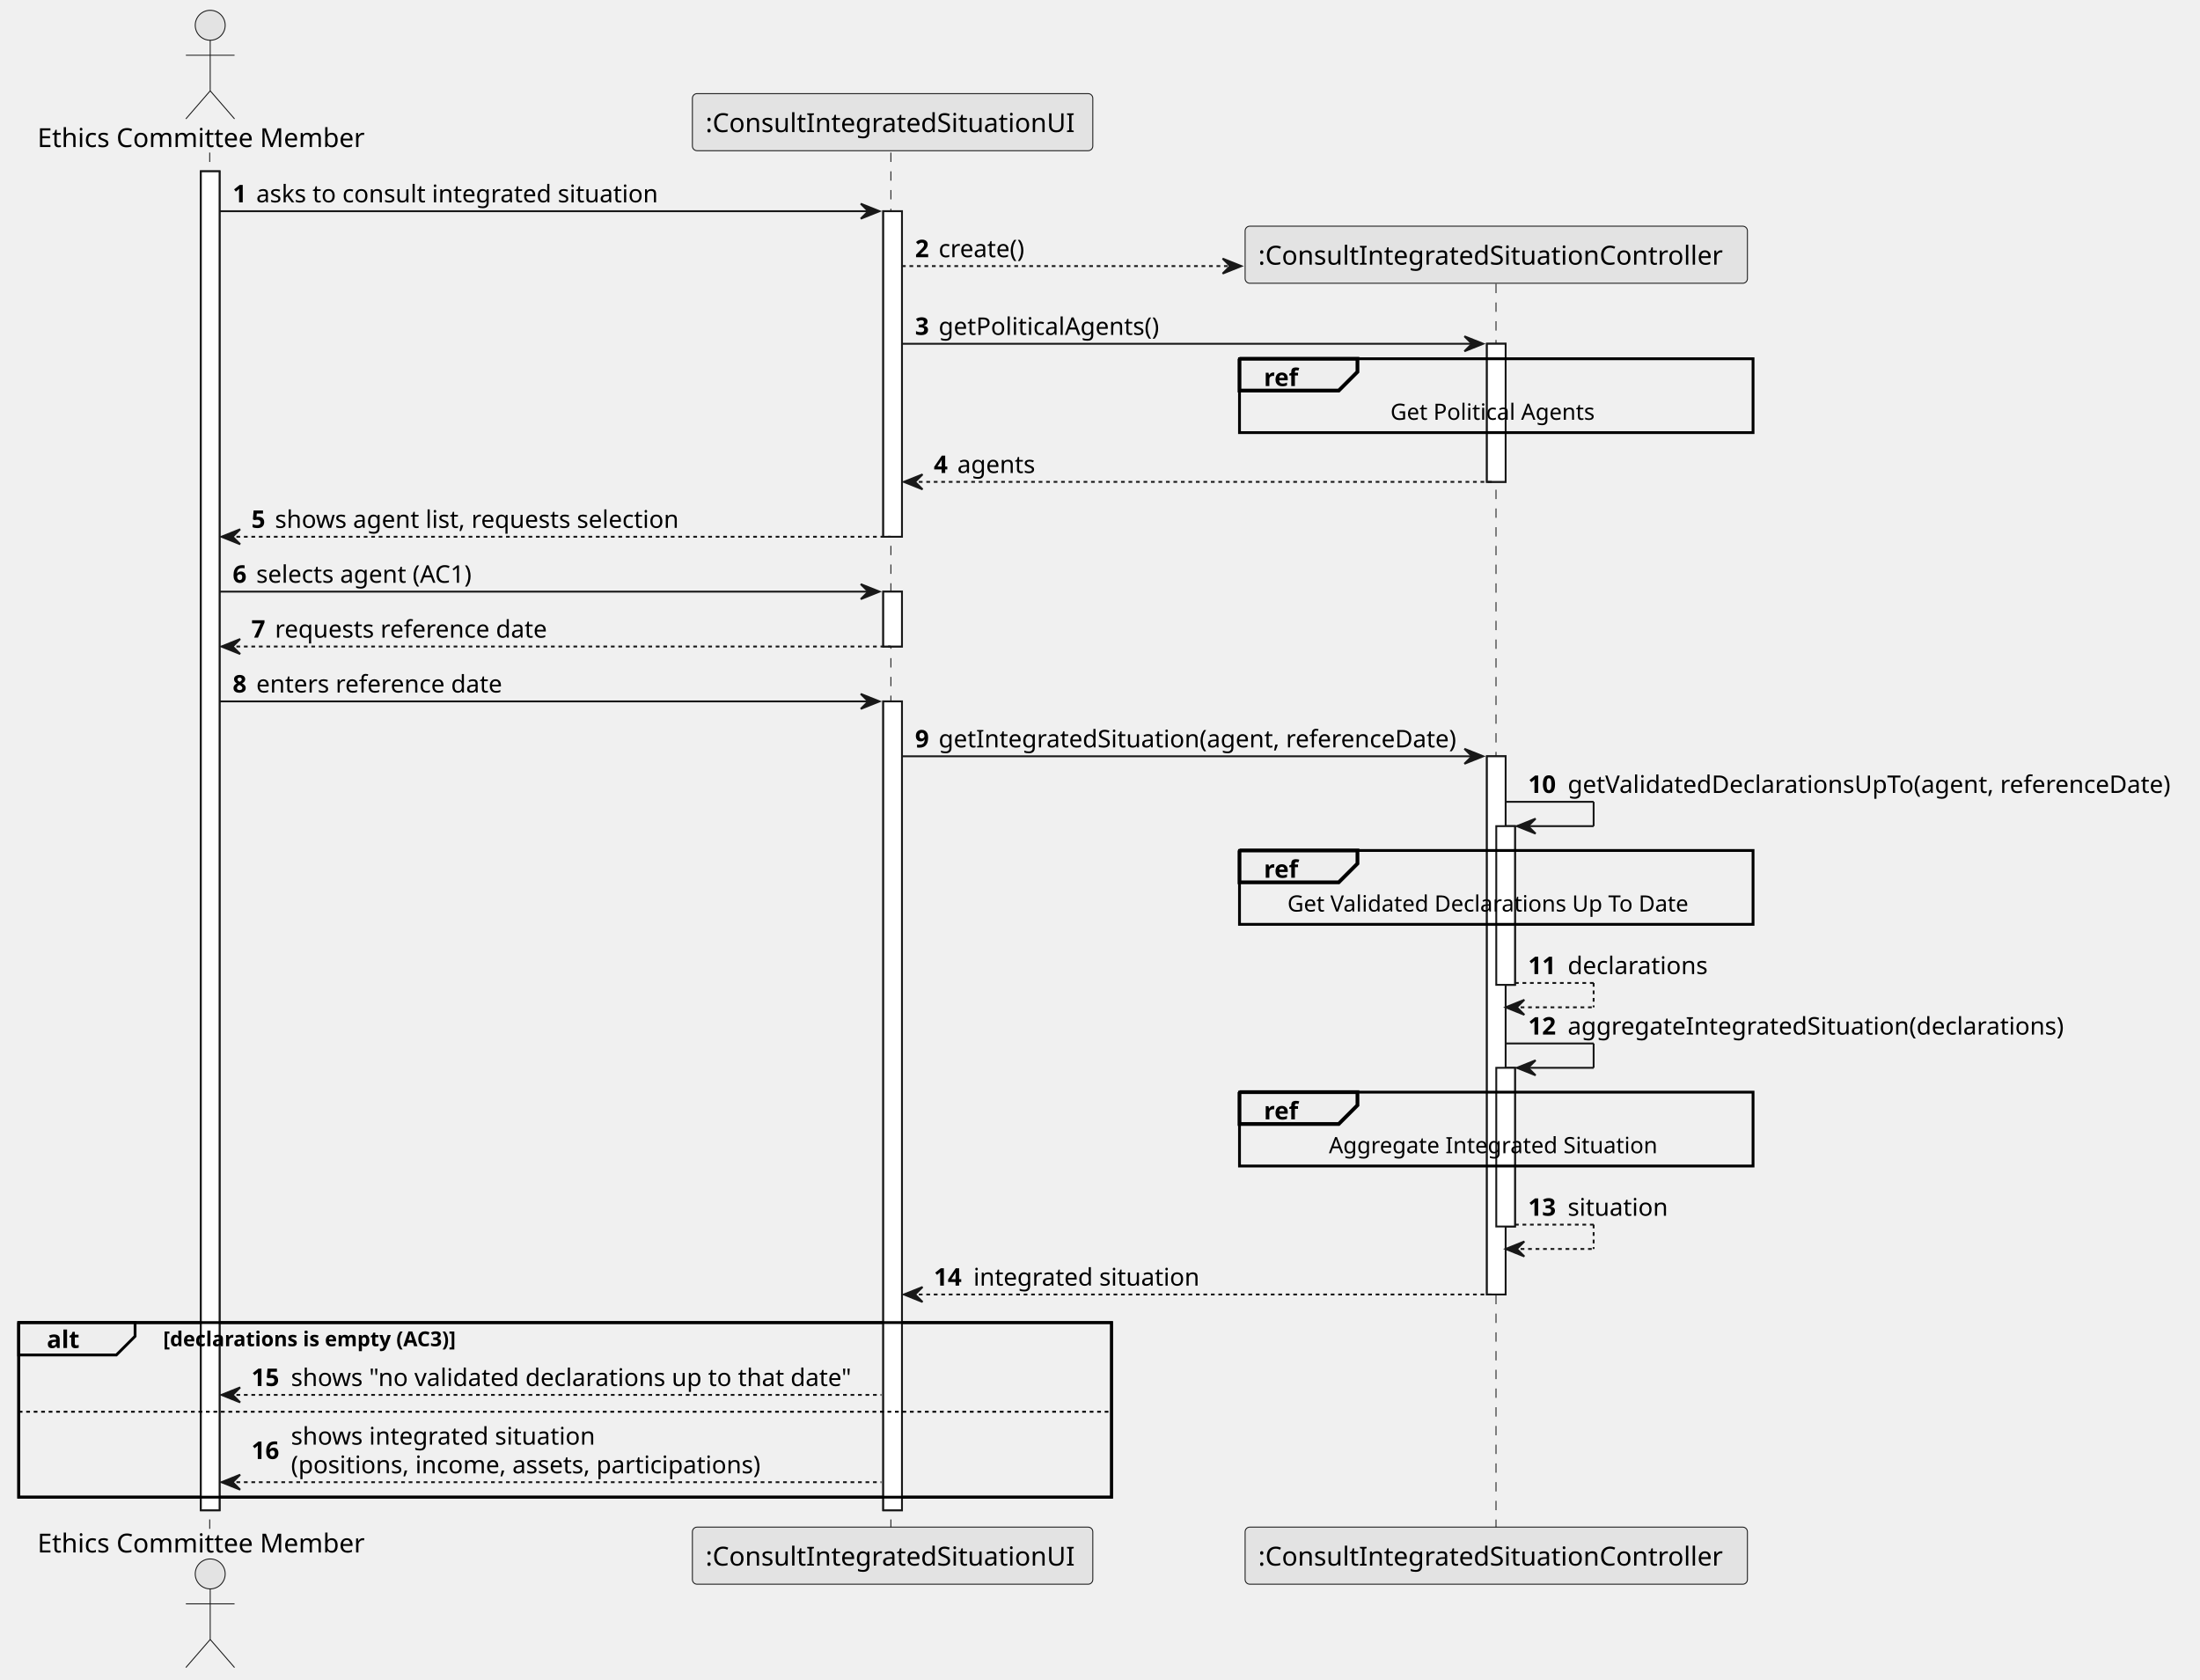
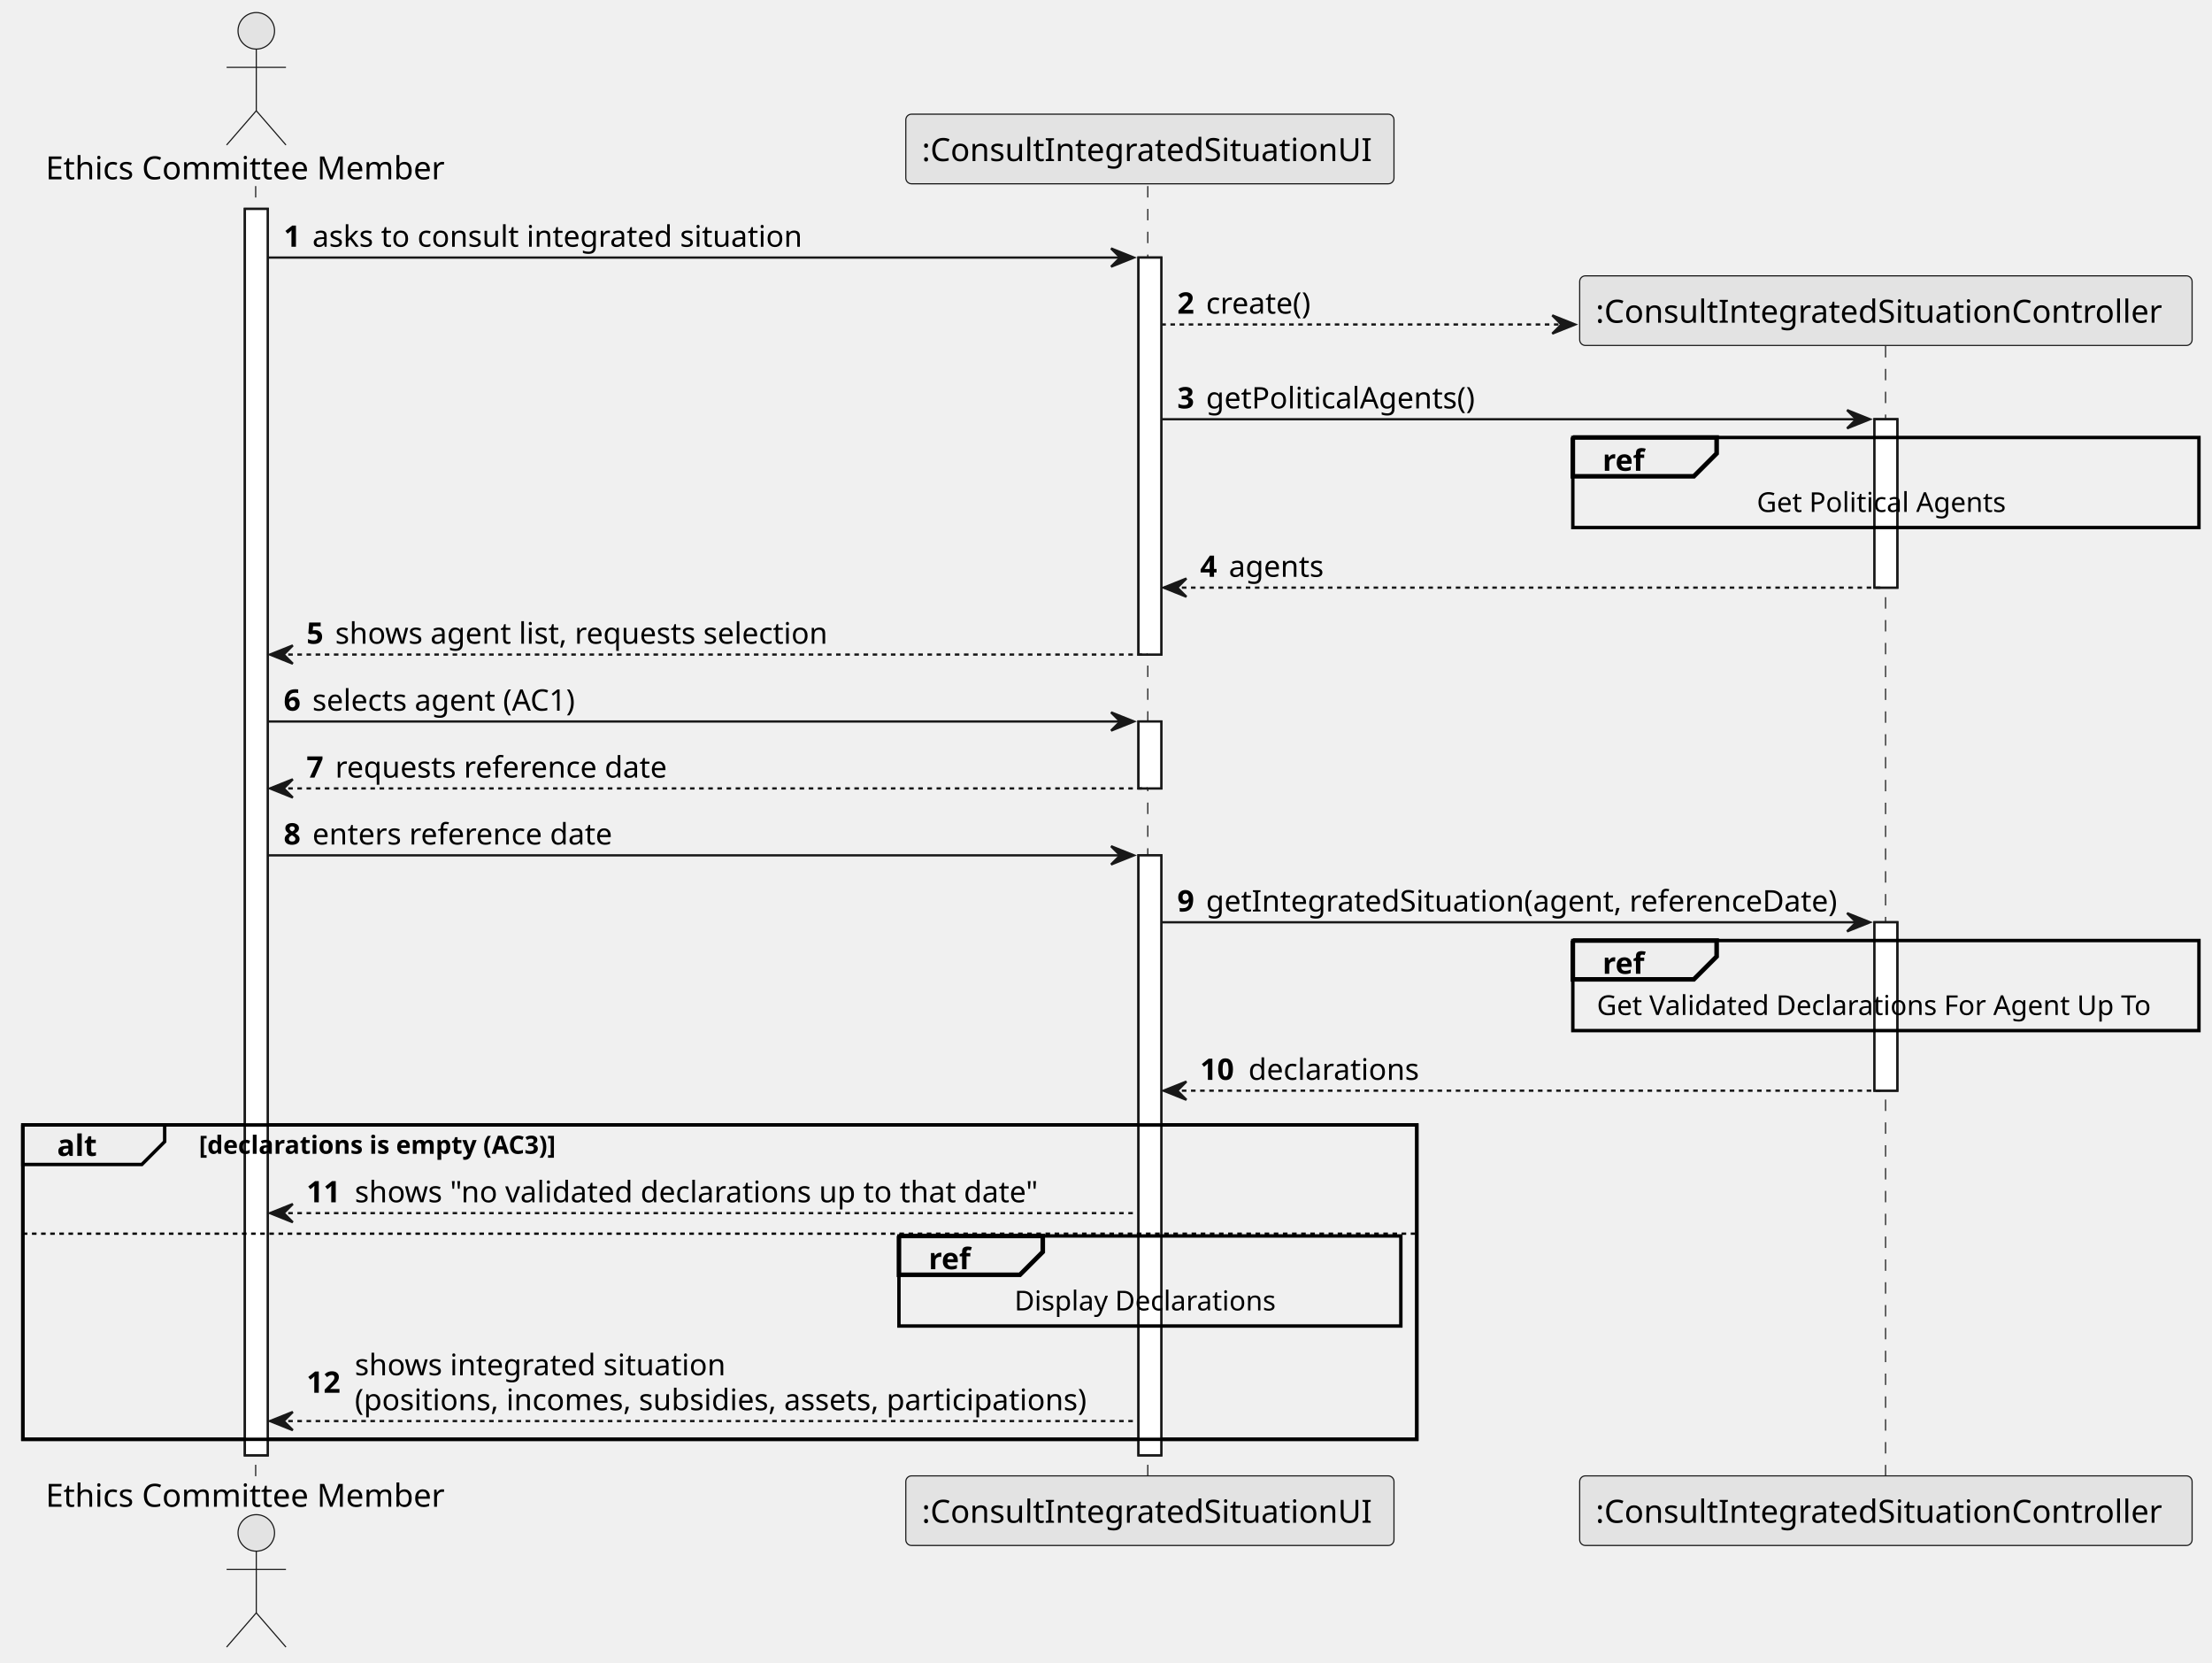
- <svg xmlns="http://www.w3.org/2000/svg" contentStyleType="text/css" data-diagram-type="SEQUENCE" height="897px" preserveAspectRatio="none" style="width:1175px;height:897px;background:#FFFFFF;" version="1.1" viewBox="0 0 1175 897" width="1175px" zoomAndPan="magnify">
+ <svg xmlns="http://www.w3.org/2000/svg" contentStyleType="text/css" data-diagram-type="SEQUENCE" height="728px" preserveAspectRatio="none" style="width:969px;height:728px;background:#FFFFFF;" version="1.1" viewBox="0 0 969 728" width="969px" zoomAndPan="magnify">
  <defs />
  <g>
    <g>
-       <rect fill="#FFFFFF" height="715.098" style="stroke:#181818;stroke-width:1;" width="10" x="107.27" y="91.488" />
+       <rect fill="#FFFFFF" height="545.856" style="stroke:#181818;stroke-width:1;" width="10" x="107.27" y="91.488" />
    </g>
    <g>
-       <rect fill="#FFFFFF" height="173.863" style="stroke:#181818;stroke-width:1;" width="10" x="471.731" y="112.799" />
+       <rect fill="#FFFFFF" height="173.863" style="stroke:#181818;stroke-width:1;" width="10" x="498.727" y="112.799" />
    </g>
    <g>
-       <rect fill="#FFFFFF" height="29.311" style="stroke:#181818;stroke-width:1;" width="10" x="471.731" y="315.973" />
+       <rect fill="#FFFFFF" height="29.311" style="stroke:#181818;stroke-width:1;" width="10" x="498.727" y="315.973" />
    </g>
    <g>
-       <rect fill="#FFFFFF" height="431.992" style="stroke:#181818;stroke-width:1;" width="10" x="471.731" y="374.594" />
+       <rect fill="#FFFFFF" height="262.75" style="stroke:#181818;stroke-width:1;" width="10" x="498.727" y="374.594" />
    </g>
    <g>
-       <rect fill="#FFFFFF" height="73.754" style="stroke:#181818;stroke-width:1;" width="10" x="794.145" y="183.598" />
+       <rect fill="#FFFFFF" height="73.754" style="stroke:#181818;stroke-width:1;" width="10" x="821.142" y="183.598" />
    </g>
    <g>
-       <rect fill="#FFFFFF" height="287.44" style="stroke:#181818;stroke-width:1;" width="10" x="794.145" y="403.904" />
+       <rect fill="#FFFFFF" height="73.754" style="stroke:#181818;stroke-width:1;" width="10" x="821.142" y="403.904" />
    </g>
-     <g>
-       <rect fill="#FFFFFF" height="84.754" style="stroke:#181818;stroke-width:1;" width="10" x="799.145" y="441.215" />
-     </g>
-     <g>
-       <rect fill="#FFFFFF" height="84.754" style="stroke:#181818;stroke-width:1;" width="10" x="799.145" y="570.279" />
-     </g>
-     <rect fill="none" height="93.242" style="stroke:#000000;stroke-width:1.5;" width="583.658" x="10" y="706.344" />
+     <rect fill="none" height="137.685" style="stroke:#000000;stroke-width:1.5;" width="610.655" x="10" y="492.658" />
    <g class="participant-lifeline" data-entity-uid="part1" data-qualified-name="ECM" id="part1-lifeline">
      <g>
-         <rect fill="#000000" fill-opacity="0" height="735.098" width="8" x="108.27" y="81.488" />
-         <line style="stroke:#181818;stroke-width:0.5;stroke-dasharray:5,5;" x1="112" x2="112" y1="81.488" y2="816.586" />
+         <rect fill="#000000" fill-opacity="0" height="565.856" width="8" x="108.27" y="81.488" />
+         <line style="stroke:#181818;stroke-width:0.5;stroke-dasharray:5,5;" x1="112" x2="112" y1="81.488" y2="647.344" />
      </g>
    </g>
    <g class="participant-lifeline" data-entity-uid="part2" data-qualified-name="UI" id="part2-lifeline">
      <g>
-         <rect fill="#000000" fill-opacity="0" height="735.098" width="8" x="472.731" y="81.488" />
-         <line style="stroke:#181818;stroke-width:0.5;stroke-dasharray:5,5;" x1="475.803" x2="475.803" y1="81.488" y2="816.586" />
+         <rect fill="#000000" fill-opacity="0" height="565.856" width="8" x="499.727" y="81.488" />
+         <line style="stroke:#181818;stroke-width:0.5;stroke-dasharray:5,5;" x1="502.799" x2="502.799" y1="81.488" y2="647.344" />
      </g>
    </g>
    <g class="participant-lifeline" data-entity-uid="part3" data-qualified-name="CTRL" id="part3-lifeline">
      <g>
-         <rect fill="#000000" fill-opacity="0" height="665.043" width="8" x="795.145" y="151.543" />
-         <line style="stroke:#181818;stroke-width:0.5;stroke-dasharray:5,5;" x1="799.004" x2="799.004" y1="151.543" y2="816.586" />
+         <rect fill="#000000" fill-opacity="0" height="495.801" width="8" x="822.142" y="151.543" />
+         <line style="stroke:#181818;stroke-width:0.5;stroke-dasharray:5,5;" x1="826" x2="826" y1="151.543" y2="647.344" />
      </g>
    </g>
    <g class="participant participant-head" data-entity-uid="part1" data-qualified-name="ECM" id="part1-head">
      <text fill="#000000" font-family="sans-serif" font-size="14" lengthAdjust="spacing" textLength="178.541" x="20" y="78.535">Ethics Committee Member</text>
      <ellipse cx="112.27" cy="13.5" fill="#E3E3E3" rx="8" ry="8" style="stroke:#181818;stroke-width:0.5;" />
      <path d="M112.27,21.5 L112.27,48.5 M99.27,29.5 L125.27,29.5 M112.27,48.5 L99.27,63.5 M112.27,48.5 L125.27,63.5" fill="none" style="stroke:#181818;stroke-width:0.5;" />
    </g>
    <g class="participant participant-tail" data-entity-uid="part1" data-qualified-name="ECM" id="part1-tail">
-       <text fill="#000000" font-family="sans-serif" font-size="14" lengthAdjust="spacing" textLength="178.541" x="20" y="829.121">Ethics Committee Member</text>
-       <ellipse cx="112.27" cy="840.574" fill="#E3E3E3" rx="8" ry="8" style="stroke:#181818;stroke-width:0.5;" />
-       <path d="M112.27,848.574 L112.27,875.574 M99.27,856.574 L125.27,856.574 M112.27,875.574 L99.27,890.574 M112.27,875.574 L125.27,890.574" fill="none" style="stroke:#181818;stroke-width:0.5;" />
+       <text fill="#000000" font-family="sans-serif" font-size="14" lengthAdjust="spacing" textLength="178.541" x="20" y="659.879">Ethics Committee Member</text>
+       <ellipse cx="112.27" cy="671.332" fill="#E3E3E3" rx="8" ry="8" style="stroke:#181818;stroke-width:0.5;" />
+       <path d="M112.27,679.332 L112.27,706.332 M99.27,687.332 L125.27,687.332 M112.27,706.332 L99.27,721.332 M112.27,706.332 L125.27,721.332" fill="none" style="stroke:#181818;stroke-width:0.5;" />
    </g>
    <g class="participant participant-head" data-entity-uid="part2" data-qualified-name="UI" id="part2-head">
-       <rect fill="#E3E3E3" height="30.488" rx="2.5" ry="2.5" style="stroke:#181818;stroke-width:0.5;" width="213.856" x="369.803" y="50" />
-       <text fill="#000000" font-family="sans-serif" font-size="14" lengthAdjust="spacing" textLength="199.856" x="376.803" y="70.535">:ConsultIntegratedSituationUI</text>
+       <rect fill="#E3E3E3" height="30.488" rx="2.5" ry="2.5" style="stroke:#181818;stroke-width:0.5;" width="213.856" x="396.799" y="50" />
+       <text fill="#000000" font-family="sans-serif" font-size="14" lengthAdjust="spacing" textLength="199.856" x="403.799" y="70.535">:ConsultIntegratedSituationUI</text>
    </g>
    <g class="participant participant-tail" data-entity-uid="part2" data-qualified-name="UI" id="part2-tail">
-       <rect fill="#E3E3E3" height="30.488" rx="2.5" ry="2.5" style="stroke:#181818;stroke-width:0.5;" width="213.856" x="369.803" y="815.586" />
-       <text fill="#000000" font-family="sans-serif" font-size="14" lengthAdjust="spacing" textLength="199.856" x="376.803" y="836.121">:ConsultIntegratedSituationUI</text>
+       <rect fill="#E3E3E3" height="30.488" rx="2.5" ry="2.5" style="stroke:#181818;stroke-width:0.5;" width="213.856" x="396.799" y="646.344" />
+       <text fill="#000000" font-family="sans-serif" font-size="14" lengthAdjust="spacing" textLength="199.856" x="403.799" y="666.879">:ConsultIntegratedSituationUI</text>
    </g>
    <g class="participant participant-tail" data-entity-uid="part3" data-qualified-name="CTRL" id="part3-tail">
-       <rect fill="#E3E3E3" height="30.488" rx="2.5" ry="2.5" style="stroke:#181818;stroke-width:0.5;" width="268.283" x="665.004" y="815.586" />
-       <text fill="#000000" font-family="sans-serif" font-size="14" lengthAdjust="spacing" textLength="254.283" x="672.004" y="836.121">:ConsultIntegratedSituationController</text>
+       <rect fill="#E3E3E3" height="30.488" rx="2.5" ry="2.5" style="stroke:#181818;stroke-width:0.5;" width="268.283" x="692" y="646.344" />
+       <text fill="#000000" font-family="sans-serif" font-size="14" lengthAdjust="spacing" textLength="254.283" x="699" y="666.879">:ConsultIntegratedSituationController</text>
    </g>
    <g>
-       <rect fill="#FFFFFF" height="715.098" style="stroke:#181818;stroke-width:1;" width="10" x="107.27" y="91.488" />
+       <rect fill="#FFFFFF" height="545.856" style="stroke:#181818;stroke-width:1;" width="10" x="107.27" y="91.488" />
    </g>
    <g>
-       <rect fill="#FFFFFF" height="173.863" style="stroke:#181818;stroke-width:1;" width="10" x="471.731" y="112.799" />
+       <rect fill="#FFFFFF" height="173.863" style="stroke:#181818;stroke-width:1;" width="10" x="498.727" y="112.799" />
    </g>
    <g>
-       <rect fill="#FFFFFF" height="29.311" style="stroke:#181818;stroke-width:1;" width="10" x="471.731" y="315.973" />
+       <rect fill="#FFFFFF" height="29.311" style="stroke:#181818;stroke-width:1;" width="10" x="498.727" y="315.973" />
    </g>
    <g>
-       <rect fill="#FFFFFF" height="431.992" style="stroke:#181818;stroke-width:1;" width="10" x="471.731" y="374.594" />
+       <rect fill="#FFFFFF" height="262.75" style="stroke:#181818;stroke-width:1;" width="10" x="498.727" y="374.594" />
    </g>
    <g>
-       <rect fill="#FFFFFF" height="73.754" style="stroke:#181818;stroke-width:1;" width="10" x="794.145" y="183.598" />
+       <rect fill="#FFFFFF" height="73.754" style="stroke:#181818;stroke-width:1;" width="10" x="821.142" y="183.598" />
    </g>
    <g>
-       <rect fill="#FFFFFF" height="287.44" style="stroke:#181818;stroke-width:1;" width="10" x="794.145" y="403.904" />
-     </g>
-     <g>
-       <rect fill="#FFFFFF" height="84.754" style="stroke:#181818;stroke-width:1;" width="10" x="799.145" y="441.215" />
-     </g>
-     <g>
-       <rect fill="#FFFFFF" height="84.754" style="stroke:#181818;stroke-width:1;" width="10" x="799.145" y="570.279" />
+       <rect fill="#FFFFFF" height="73.754" style="stroke:#181818;stroke-width:1;" width="10" x="821.142" y="403.904" />
    </g>
    <g class="message" data-entity-1="part1" data-entity-2="part2" id="msg1">
-       <polygon fill="#181818" points="459.731,108.799,469.731,112.799,459.731,116.799,463.731,112.799" style="stroke:#181818;stroke-width:1;" />
-       <line style="stroke:#181818;stroke-width:1;" x1="117.27" x2="465.731" y1="112.799" y2="112.799" />
+       <polygon fill="#181818" points="486.727,108.799,496.727,112.799,486.727,116.799,490.727,112.799" style="stroke:#181818;stroke-width:1;" />
+       <line style="stroke:#181818;stroke-width:1;" x1="117.27" x2="492.727" y1="112.799" y2="112.799" />
      <text fill="#000000" font-family="sans-serif" font-size="13" font-weight="bold" lengthAdjust="spacing" textLength="8.576" x="124.27" y="108.057">1</text>
      <text fill="#000000" font-family="sans-serif" font-size="13" lengthAdjust="spacing" textLength="223.349" x="136.846" y="108.057">asks to consult integrated situation</text>
    </g>
    <g class="message" data-entity-1="part2" data-entity-2="part3" id="msg2">
-       <polygon fill="#181818" points="653.004,138.109,663.004,142.109,653.004,146.109,657.004,142.109" style="stroke:#181818;stroke-width:1;" />
-       <line style="stroke:#181818;stroke-width:1;stroke-dasharray:2,2;" x1="481.731" x2="659.004" y1="142.109" y2="142.109" />
-       <text fill="#000000" font-family="sans-serif" font-size="13" font-weight="bold" lengthAdjust="spacing" textLength="8.576" x="488.731" y="137.367">2</text>
-       <text fill="#000000" font-family="sans-serif" font-size="13" lengthAdjust="spacing" textLength="46.96" x="501.306" y="137.367">create()</text>
+       <polygon fill="#181818" points="680,138.109,690,142.109,680,146.109,684,142.109" style="stroke:#181818;stroke-width:1;" />
+       <line style="stroke:#181818;stroke-width:1;stroke-dasharray:2,2;" x1="508.727" x2="686" y1="142.109" y2="142.109" />
+       <text fill="#000000" font-family="sans-serif" font-size="13" font-weight="bold" lengthAdjust="spacing" textLength="8.576" x="515.727" y="137.367">2</text>
+       <text fill="#000000" font-family="sans-serif" font-size="13" lengthAdjust="spacing" textLength="46.96" x="528.303" y="137.367">create()</text>
    </g>
-     <rect fill="#E3E3E3" height="30.488" rx="2.5" ry="2.5" style="stroke:#181818;stroke-width:0.5;" width="268.283" x="665.004" y="120.799" />
-     <text fill="#000000" font-family="sans-serif" font-size="14" lengthAdjust="spacing" textLength="254.283" x="672.004" y="141.334">:ConsultIntegratedSituationController</text>
+     <rect fill="#E3E3E3" height="30.488" rx="2.5" ry="2.5" style="stroke:#181818;stroke-width:0.5;" width="268.283" x="692" y="120.799" />
+     <text fill="#000000" font-family="sans-serif" font-size="14" lengthAdjust="spacing" textLength="254.283" x="699" y="141.334">:ConsultIntegratedSituationController</text>
    <g class="message" data-entity-1="part2" data-entity-2="part3" id="msg4">
-       <polygon fill="#181818" points="782.145,179.598,792.145,183.598,782.145,187.598,786.145,183.598" style="stroke:#181818;stroke-width:1;" />
-       <line style="stroke:#181818;stroke-width:1;" x1="481.731" x2="788.145" y1="183.598" y2="183.598" />
-       <text fill="#000000" font-family="sans-serif" font-size="13" font-weight="bold" lengthAdjust="spacing" textLength="8.576" x="488.731" y="178.856">3</text>
-       <text fill="#000000" font-family="sans-serif" font-size="13" lengthAdjust="spacing" textLength="121.443" x="501.306" y="178.856">getPoliticalAgents()</text>
+       <polygon fill="#181818" points="809.142,179.598,819.142,183.598,809.142,187.598,813.142,183.598" style="stroke:#181818;stroke-width:1;" />
+       <line style="stroke:#181818;stroke-width:1;" x1="508.727" x2="815.142" y1="183.598" y2="183.598" />
+       <text fill="#000000" font-family="sans-serif" font-size="13" font-weight="bold" lengthAdjust="spacing" textLength="8.576" x="515.727" y="178.856">3</text>
+       <text fill="#000000" font-family="sans-serif" font-size="13" lengthAdjust="spacing" textLength="121.443" x="528.303" y="178.856">getPoliticalAgents()</text>
    </g>
-     <rect fill="none" height="39.443" style="stroke:#000000;stroke-width:1.5;" width="274.283" x="662.004" y="191.598" />
-     <path d="M662.004,191.598 L725.004,191.598 L725.004,198.598 L715.004,208.598 L662.004,208.598 L662.004,191.598" fill="#EEEEEE" style="stroke:#000000;stroke-width:2;" />
-     <text fill="#000000" font-family="sans-serif" font-size="13" font-weight="bold" lengthAdjust="spacing" textLength="18.916" x="675.004" y="206.166">ref</text>
-     <text fill="#000000" font-family="sans-serif" font-size="12" lengthAdjust="spacing" textLength="113.08" x="742.606" y="224.199">Get Political Agents</text>
+     <rect fill="none" height="39.443" style="stroke:#000000;stroke-width:1.5;" width="274.283" x="689" y="191.598" />
+     <path d="M689,191.598 L752,191.598 L752,198.598 L742,208.598 L689,208.598 L689,191.598" fill="#EEEEEE" style="stroke:#000000;stroke-width:2;" />
+     <text fill="#000000" font-family="sans-serif" font-size="13" font-weight="bold" lengthAdjust="spacing" textLength="18.916" x="702" y="206.166">ref</text>
+     <text fill="#000000" font-family="sans-serif" font-size="12" lengthAdjust="spacing" textLength="113.08" x="769.602" y="224.199">Get Political Agents</text>
    <g class="message" data-entity-1="part3" data-entity-2="part2" id="msg5">
-       <polygon fill="#181818" points="492.731,253.352,482.731,257.352,492.731,261.352,488.731,257.352" style="stroke:#181818;stroke-width:1;" />
-       <line style="stroke:#181818;stroke-width:1;stroke-dasharray:2,2;" x1="486.731" x2="798.145" y1="257.352" y2="257.352" />
-       <text fill="#000000" font-family="sans-serif" font-size="13" font-weight="bold" lengthAdjust="spacing" textLength="8.576" x="498.731" y="252.609">4</text>
-       <text fill="#000000" font-family="sans-serif" font-size="13" lengthAdjust="spacing" textLength="42.085" x="511.306" y="252.609">agents</text>
+       <polygon fill="#181818" points="519.727,253.352,509.727,257.352,519.727,261.352,515.727,257.352" style="stroke:#181818;stroke-width:1;" />
+       <line style="stroke:#181818;stroke-width:1;stroke-dasharray:2,2;" x1="513.727" x2="825.142" y1="257.352" y2="257.352" />
+       <text fill="#000000" font-family="sans-serif" font-size="13" font-weight="bold" lengthAdjust="spacing" textLength="8.576" x="525.727" y="252.609">4</text>
+       <text fill="#000000" font-family="sans-serif" font-size="13" lengthAdjust="spacing" textLength="42.085" x="538.303" y="252.609">agents</text>
    </g>
    <g class="message" data-entity-1="part2" data-entity-2="part1" id="msg6">
      <polygon fill="#181818" points="128.27,282.662,118.27,286.662,128.27,290.662,124.27,286.662" style="stroke:#181818;stroke-width:1;" />
-       <line style="stroke:#181818;stroke-width:1;stroke-dasharray:2,2;" x1="122.27" x2="475.731" y1="286.662" y2="286.662" />
+       <line style="stroke:#181818;stroke-width:1;stroke-dasharray:2,2;" x1="122.27" x2="502.727" y1="286.662" y2="286.662" />
      <text fill="#000000" font-family="sans-serif" font-size="13" font-weight="bold" lengthAdjust="spacing" textLength="8.576" x="134.27" y="281.92">5</text>
      <text fill="#000000" font-family="sans-serif" font-size="13" lengthAdjust="spacing" textLength="224.726" x="146.846" y="281.92">shows agent list, requests selection</text>
    </g>
    <g class="message" data-entity-1="part1" data-entity-2="part2" id="msg7">
-       <polygon fill="#181818" points="459.731,311.973,469.731,315.973,459.731,319.973,463.731,315.973" style="stroke:#181818;stroke-width:1;" />
-       <line style="stroke:#181818;stroke-width:1;" x1="117.27" x2="465.731" y1="315.973" y2="315.973" />
+       <polygon fill="#181818" points="486.727,311.973,496.727,315.973,486.727,319.973,490.727,315.973" style="stroke:#181818;stroke-width:1;" />
+       <line style="stroke:#181818;stroke-width:1;" x1="117.27" x2="492.727" y1="315.973" y2="315.973" />
      <text fill="#000000" font-family="sans-serif" font-size="13" font-weight="bold" lengthAdjust="spacing" textLength="8.576" x="124.27" y="311.231">6</text>
      <text fill="#000000" font-family="sans-serif" font-size="13" lengthAdjust="spacing" textLength="121.342" x="136.846" y="311.231">selects agent (AC1)</text>
    </g>
    <g class="message" data-entity-1="part2" data-entity-2="part1" id="msg8">
      <polygon fill="#181818" points="128.27,341.283,118.27,345.283,128.27,349.283,124.27,345.283" style="stroke:#181818;stroke-width:1;" />
-       <line style="stroke:#181818;stroke-width:1;stroke-dasharray:2,2;" x1="122.27" x2="475.731" y1="345.283" y2="345.283" />
+       <line style="stroke:#181818;stroke-width:1;stroke-dasharray:2,2;" x1="122.27" x2="502.727" y1="345.283" y2="345.283" />
      <text fill="#000000" font-family="sans-serif" font-size="13" font-weight="bold" lengthAdjust="spacing" textLength="8.576" x="134.27" y="340.541">7</text>
      <text fill="#000000" font-family="sans-serif" font-size="13" lengthAdjust="spacing" textLength="148.98" x="146.846" y="340.541">requests reference date</text>
    </g>
    <g class="message" data-entity-1="part1" data-entity-2="part2" id="msg9">
-       <polygon fill="#181818" points="459.731,370.594,469.731,374.594,459.731,378.594,463.731,374.594" style="stroke:#181818;stroke-width:1;" />
-       <line style="stroke:#181818;stroke-width:1;" x1="117.27" x2="465.731" y1="374.594" y2="374.594" />
+       <polygon fill="#181818" points="486.727,370.594,496.727,374.594,486.727,378.594,490.727,374.594" style="stroke:#181818;stroke-width:1;" />
+       <line style="stroke:#181818;stroke-width:1;" x1="117.27" x2="492.727" y1="374.594" y2="374.594" />
      <text fill="#000000" font-family="sans-serif" font-size="13" font-weight="bold" lengthAdjust="spacing" textLength="8.576" x="124.27" y="369.852">8</text>
      <text fill="#000000" font-family="sans-serif" font-size="13" lengthAdjust="spacing" textLength="134.17" x="136.846" y="369.852">enters reference date</text>
    </g>
    <g class="message" data-entity-1="part2" data-entity-2="part3" id="msg10">
-       <polygon fill="#181818" points="782.145,399.904,792.145,403.904,782.145,407.904,786.145,403.904" style="stroke:#181818;stroke-width:1;" />
-       <line style="stroke:#181818;stroke-width:1;" x1="481.731" x2="788.145" y1="403.904" y2="403.904" />
-       <text fill="#000000" font-family="sans-serif" font-size="13" font-weight="bold" lengthAdjust="spacing" textLength="8.576" x="488.731" y="399.162">9</text>
-       <text fill="#000000" font-family="sans-serif" font-size="13" lengthAdjust="spacing" textLength="280.839" x="501.306" y="399.162">getIntegratedSituation(agent, referenceDate)</text>
+       <polygon fill="#181818" points="809.142,399.904,819.142,403.904,809.142,407.904,813.142,403.904" style="stroke:#181818;stroke-width:1;" />
+       <line style="stroke:#181818;stroke-width:1;" x1="508.727" x2="815.142" y1="403.904" y2="403.904" />
+       <text fill="#000000" font-family="sans-serif" font-size="13" font-weight="bold" lengthAdjust="spacing" textLength="8.576" x="515.727" y="399.162">9</text>
+       <text fill="#000000" font-family="sans-serif" font-size="13" lengthAdjust="spacing" textLength="280.839" x="528.303" y="399.162">getIntegratedSituation(agent, referenceDate)</text>
    </g>
-     <g class="message" data-entity-1="part3" data-entity-2="part3" id="msg11">
-       <line style="stroke:#181818;stroke-width:1;" x1="804.145" x2="851.145" y1="428.215" y2="428.215" />
-       <line style="stroke:#181818;stroke-width:1;" x1="851.145" x2="851.145" y1="428.215" y2="441.215" />
-       <line style="stroke:#181818;stroke-width:1;" x1="810.145" x2="851.145" y1="441.215" y2="441.215" />
-       <polygon fill="#181818" points="820.145,437.215,810.145,441.215,820.145,445.215,816.145,441.215" style="stroke:#181818;stroke-width:1;" />
-       <text fill="#000000" font-family="sans-serif" font-size="13" font-weight="bold" lengthAdjust="spacing" textLength="17.151" x="816.145" y="423.473">10</text>
-       <text fill="#000000" font-family="sans-serif" font-size="13" lengthAdjust="spacing" textLength="331.1" x="837.297" y="423.473">getValidatedDeclarationsUpTo(agent, referenceDate)</text>
+     <rect fill="none" height="39.443" style="stroke:#000000;stroke-width:1.5;" width="274.283" x="689" y="411.904" />
+     <path d="M689,411.904 L752,411.904 L752,418.904 L742,428.904 L689,428.904 L689,411.904" fill="#EEEEEE" style="stroke:#000000;stroke-width:2;" />
+     <text fill="#000000" font-family="sans-serif" font-size="13" font-weight="bold" lengthAdjust="spacing" textLength="18.916" x="702" y="426.473">ref</text>
+     <text fill="#000000" font-family="sans-serif" font-size="12" lengthAdjust="spacing" textLength="253.213" x="699.536" y="444.506">Get Validated Declarations For Agent Up To</text>
+     <g class="message" data-entity-1="part3" data-entity-2="part2" id="msg11">
+       <polygon fill="#181818" points="519.727,473.658,509.727,477.658,519.727,481.658,515.727,477.658" style="stroke:#181818;stroke-width:1;" />
+       <line style="stroke:#181818;stroke-width:1;stroke-dasharray:2,2;" x1="513.727" x2="825.142" y1="477.658" y2="477.658" />
+       <text fill="#000000" font-family="sans-serif" font-size="13" font-weight="bold" lengthAdjust="spacing" textLength="17.151" x="525.727" y="472.916">10</text>
+       <text fill="#000000" font-family="sans-serif" font-size="13" lengthAdjust="spacing" textLength="76.819" x="546.878" y="472.916">declarations</text>
    </g>
-     <rect fill="none" height="39.443" style="stroke:#000000;stroke-width:1.5;" width="274.283" x="662.004" y="454.215" />
-     <path d="M662.004,454.215 L725.004,454.215 L725.004,461.215 L715.004,471.215 L662.004,471.215 L662.004,454.215" fill="#EEEEEE" style="stroke:#000000;stroke-width:2;" />
-     <text fill="#000000" font-family="sans-serif" font-size="13" font-weight="bold" lengthAdjust="spacing" textLength="18.916" x="675.004" y="468.783">ref</text>
-     <text fill="#000000" font-family="sans-serif" font-size="12" lengthAdjust="spacing" textLength="223.107" x="687.592" y="486.816">Get Validated Declarations Up To Date</text>
-     <g class="message" data-entity-1="part3" data-entity-2="part3" id="msg12">
-       <line style="stroke:#181818;stroke-width:1;stroke-dasharray:2,2;" x1="809.145" x2="851.145" y1="524.969" y2="524.969" />
-       <line style="stroke:#181818;stroke-width:1;stroke-dasharray:2,2;" x1="851.145" x2="851.145" y1="524.969" y2="537.969" />
-       <line style="stroke:#181818;stroke-width:1;stroke-dasharray:2,2;" x1="804.145" x2="851.145" y1="537.969" y2="537.969" />
-       <polygon fill="#181818" points="814.145,533.969,804.145,537.969,814.145,541.969,810.145,537.969" style="stroke:#181818;stroke-width:1;" />
-       <text fill="#000000" font-family="sans-serif" font-size="13" font-weight="bold" lengthAdjust="spacing" textLength="17.151" x="816.145" y="520.227">11</text>
-       <text fill="#000000" font-family="sans-serif" font-size="13" lengthAdjust="spacing" textLength="76.819" x="837.297" y="520.227">declarations</text>
+     <path d="M10,492.658 L72.139,492.658 L72.139,499.969 L62.139,509.969 L10,509.969 L10,492.658" fill="#EEEEEE" style="stroke:#000000;stroke-width:1.5;" />
+     <rect fill="none" height="137.685" style="stroke:#000000;stroke-width:1.5;" width="610.655" x="10" y="492.658" />
+     <text fill="#000000" font-family="sans-serif" font-size="13" font-weight="bold" lengthAdjust="spacing" textLength="17.139" x="25" y="506.227">alt</text>
+     <text fill="#000000" font-family="sans-serif" font-size="11" font-weight="bold" lengthAdjust="spacing" textLength="165.048" x="87.139" y="505.293">[declarations is empty (AC3)]</text>
+     <g class="message" data-entity-1="part2" data-entity-2="part1" id="msg12">
+       <polygon fill="#181818" points="128.27,527.279,118.27,531.279,128.27,535.279,124.27,531.279" style="stroke:#181818;stroke-width:1;" />
+       <line style="stroke:#181818;stroke-width:1;stroke-dasharray:2,2;" x1="122.27" x2="497.727" y1="531.279" y2="531.279" />
+       <text fill="#000000" font-family="sans-serif" font-size="13" font-weight="bold" lengthAdjust="spacing" textLength="17.151" x="134.27" y="526.537">11</text>
+       <text fill="#000000" font-family="sans-serif" font-size="13" lengthAdjust="spacing" textLength="309.309" x="155.422" y="526.537">shows "no validated declarations up to that date"</text>
    </g>
-     <g class="message" data-entity-1="part3" data-entity-2="part3" id="msg13">
-       <line style="stroke:#181818;stroke-width:1;" x1="804.145" x2="851.145" y1="557.279" y2="557.279" />
-       <line style="stroke:#181818;stroke-width:1;" x1="851.145" x2="851.145" y1="557.279" y2="570.279" />
-       <line style="stroke:#181818;stroke-width:1;" x1="810.145" x2="851.145" y1="570.279" y2="570.279" />
-       <polygon fill="#181818" points="820.145,566.279,810.145,570.279,820.145,574.279,816.145,570.279" style="stroke:#181818;stroke-width:1;" />
-       <text fill="#000000" font-family="sans-serif" font-size="13" font-weight="bold" lengthAdjust="spacing" textLength="17.151" x="816.145" y="552.537">12</text>
-       <text fill="#000000" font-family="sans-serif" font-size="13" lengthAdjust="spacing" textLength="268.969" x="837.297" y="552.537">aggregateIntegratedSituation(declarations)</text>
-     </g>
-     <rect fill="none" height="39.443" style="stroke:#000000;stroke-width:1.5;" width="274.283" x="662.004" y="583.279" />
-     <path d="M662.004,583.279 L725.004,583.279 L725.004,590.279 L715.004,600.279 L662.004,600.279 L662.004,583.279" fill="#EEEEEE" style="stroke:#000000;stroke-width:2;" />
-     <text fill="#000000" font-family="sans-serif" font-size="13" font-weight="bold" lengthAdjust="spacing" textLength="18.916" x="675.004" y="597.848">ref</text>
-     <text fill="#000000" font-family="sans-serif" font-size="12" lengthAdjust="spacing" textLength="178.81" x="709.74" y="615.881">Aggregate Integrated Situation</text>
-     <g class="message" data-entity-1="part3" data-entity-2="part3" id="msg14">
-       <line style="stroke:#181818;stroke-width:1;stroke-dasharray:2,2;" x1="809.145" x2="851.145" y1="654.033" y2="654.033" />
-       <line style="stroke:#181818;stroke-width:1;stroke-dasharray:2,2;" x1="851.145" x2="851.145" y1="654.033" y2="667.033" />
-       <line style="stroke:#181818;stroke-width:1;stroke-dasharray:2,2;" x1="804.145" x2="851.145" y1="667.033" y2="667.033" />
-       <polygon fill="#181818" points="814.145,663.033,804.145,667.033,814.145,671.033,810.145,667.033" style="stroke:#181818;stroke-width:1;" />
-       <text fill="#000000" font-family="sans-serif" font-size="13" font-weight="bold" lengthAdjust="spacing" textLength="17.151" x="816.145" y="649.291">13</text>
-       <text fill="#000000" font-family="sans-serif" font-size="13" lengthAdjust="spacing" textLength="55.167" x="837.297" y="649.291">situation</text>
-     </g>
-     <g class="message" data-entity-1="part3" data-entity-2="part2" id="msg15">
-       <polygon fill="#181818" points="492.731,687.344,482.731,691.344,492.731,695.344,488.731,691.344" style="stroke:#181818;stroke-width:1;" />
-       <line style="stroke:#181818;stroke-width:1;stroke-dasharray:2,2;" x1="486.731" x2="798.145" y1="691.344" y2="691.344" />
-       <text fill="#000000" font-family="sans-serif" font-size="13" font-weight="bold" lengthAdjust="spacing" textLength="17.151" x="498.731" y="686.602">14</text>
-       <text fill="#000000" font-family="sans-serif" font-size="13" lengthAdjust="spacing" textLength="124.103" x="519.882" y="686.602">integrated situation</text>
-     </g>
-     <path d="M10,706.344 L72.139,706.344 L72.139,713.654 L62.139,723.654 L10,723.654 L10,706.344" fill="#EEEEEE" style="stroke:#000000;stroke-width:1.5;" />
-     <rect fill="none" height="93.242" style="stroke:#000000;stroke-width:1.5;" width="583.658" x="10" y="706.344" />
-     <text fill="#000000" font-family="sans-serif" font-size="13" font-weight="bold" lengthAdjust="spacing" textLength="17.139" x="25" y="719.912">alt</text>
-     <text fill="#000000" font-family="sans-serif" font-size="11" font-weight="bold" lengthAdjust="spacing" textLength="165.048" x="87.139" y="718.979">[declarations is empty (AC3)]</text>
-     <g class="message" data-entity-1="part2" data-entity-2="part1" id="msg16">
-       <polygon fill="#181818" points="128.27,740.965,118.27,744.965,128.27,748.965,124.27,744.965" style="stroke:#181818;stroke-width:1;" />
-       <line style="stroke:#181818;stroke-width:1;stroke-dasharray:2,2;" x1="122.27" x2="470.731" y1="744.965" y2="744.965" />
-       <text fill="#000000" font-family="sans-serif" font-size="13" font-weight="bold" lengthAdjust="spacing" textLength="17.151" x="134.27" y="740.223">15</text>
-       <text fill="#000000" font-family="sans-serif" font-size="13" lengthAdjust="spacing" textLength="309.309" x="155.422" y="740.223">shows "no validated declarations up to that date"</text>
-     </g>
-     <line style="stroke:#000000;stroke-width:1;stroke-dasharray:2,2;" x1="10" x2="593.658" y1="753.965" y2="753.965" />
-     <g class="message" data-entity-1="part2" data-entity-2="part1" id="msg17">
-       <polygon fill="#181818" points="128.27,787.586,118.27,791.586,128.27,795.586,124.27,791.586" style="stroke:#181818;stroke-width:1;" />
-       <line style="stroke:#181818;stroke-width:1;stroke-dasharray:2,2;" x1="122.27" x2="470.731" y1="791.586" y2="791.586" />
-       <text fill="#000000" font-family="sans-serif" font-size="13" font-weight="bold" lengthAdjust="spacing" textLength="17.151" x="134.27" y="779.188">16</text>
-       <text fill="#000000" font-family="sans-serif" font-size="13" lengthAdjust="spacing" textLength="167.54" x="155.422" y="771.533">shows integrated situation</text>
-       <text fill="#000000" font-family="sans-serif" font-size="13" lengthAdjust="spacing" textLength="262.38" x="155.422" y="786.844">(positions, income, assets, participations)</text>
+     <line style="stroke:#000000;stroke-width:1;stroke-dasharray:2,2;" x1="10" x2="620.655" y1="540.279" y2="540.279" />
+     <rect fill="none" height="39.443" style="stroke:#000000;stroke-width:1.5;" width="219.856" x="393.799" y="541.279" />
+     <path d="M393.799,541.279 L456.799,541.279 L456.799,548.279 L446.799,558.279 L393.799,558.279 L393.799,541.279" fill="#EEEEEE" style="stroke:#000000;stroke-width:2;" />
+     <text fill="#000000" font-family="sans-serif" font-size="13" font-weight="bold" lengthAdjust="spacing" textLength="18.916" x="406.799" y="555.848">ref</text>
+     <text fill="#000000" font-family="sans-serif" font-size="12" lengthAdjust="spacing" textLength="118.635" x="444.41" y="573.881">Display Declarations</text>
+     <g class="message" data-entity-1="part2" data-entity-2="part1" id="msg13">
+       <polygon fill="#181818" points="128.27,618.344,118.27,622.344,128.27,626.344,124.27,622.344" style="stroke:#181818;stroke-width:1;" />
+       <line style="stroke:#181818;stroke-width:1;stroke-dasharray:2,2;" x1="122.27" x2="497.727" y1="622.344" y2="622.344" />
+       <text fill="#000000" font-family="sans-serif" font-size="13" font-weight="bold" lengthAdjust="spacing" textLength="17.151" x="134.27" y="609.946">12</text>
+       <text fill="#000000" font-family="sans-serif" font-size="13" lengthAdjust="spacing" textLength="167.54" x="155.422" y="602.291">shows integrated situation</text>
+       <text fill="#000000" font-family="sans-serif" font-size="13" lengthAdjust="spacing" textLength="336.305" x="155.422" y="617.602">(positions, incomes, subsidies, assets, participations)</text>
    </g>
  </g>
</svg>
